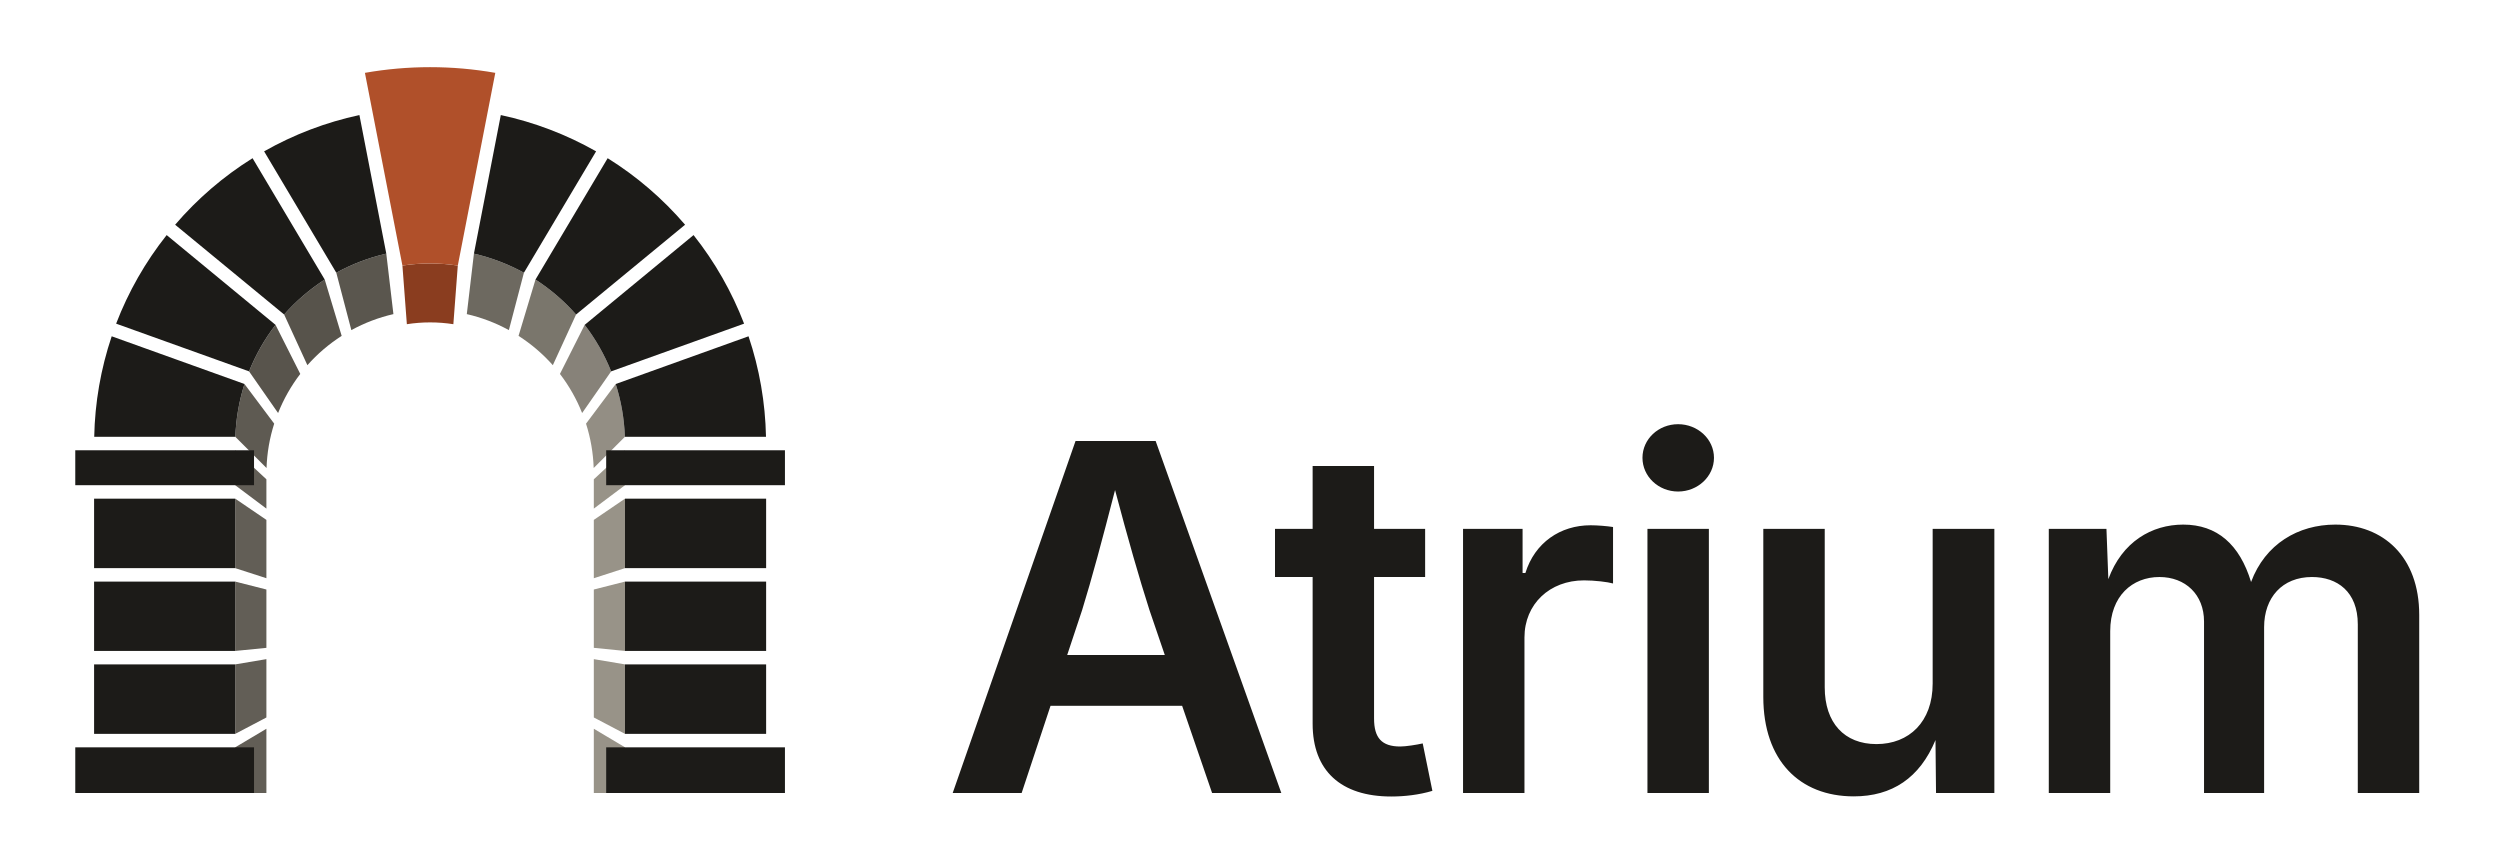
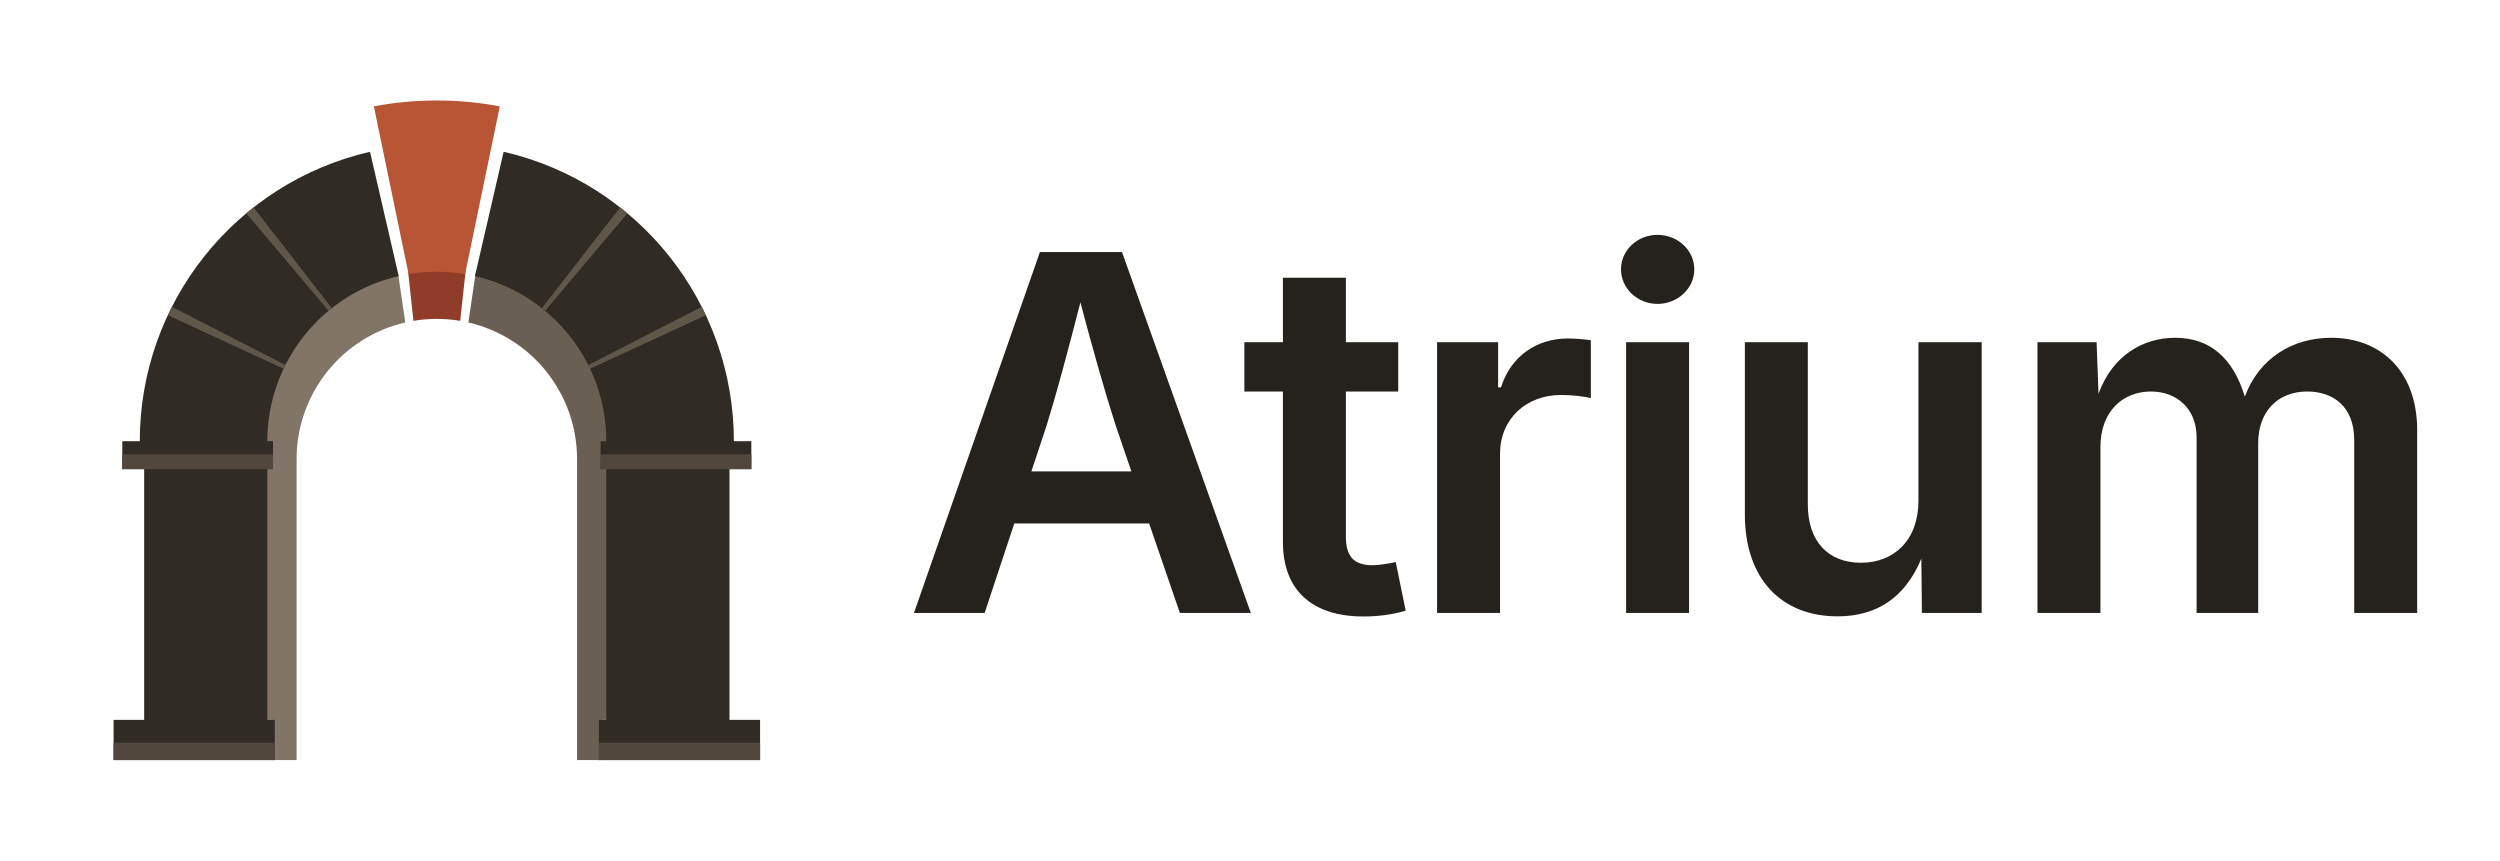
<svg xmlns="http://www.w3.org/2000/svg" viewBox="0 0 186 64" role="img" aria-label="Atrium">
-   <path fill="#938e84" d="M46.49 32.5A14.5 14.5 0 0 0 45.81 28.57L43.6 31.52A12.18 12.18 0 0 1 44.17 34.82Z" />
-   <path fill="#878279" d="M45.47 27.63A14.5 14.5 0 0 0 43.5 24.17L41.66 27.82A12.18 12.18 0 0 1 43.31 30.73Z" />
-   <path fill="#7a766c" d="M42.86 23.4A14.5 14.5 0 0 0 39.84 20.8L38.58 24.99A12.18 12.18 0 0 1 41.13 27.17Z" />
-   <path fill="#6d6960" d="M38.98 20.29A14.5 14.5 0 0 0 35.26 18.87L34.73 23.37A12.18 12.18 0 0 1 37.86 24.56Z" />
-   <path fill="#5a564e" d="M28.74 18.87A14.5 14.5 0 0 0 25.02 20.29L26.14 24.56A12.18 12.18 0 0 1 29.27 23.37Z" />
-   <path fill="#57534b" d="M24.16 20.8A14.5 14.5 0 0 0 21.14 23.4L22.87 27.17A12.18 12.18 0 0 1 25.42 24.99Z" />
-   <path fill="#58544c" d="M20.5 24.17A14.5 14.5 0 0 0 18.53 27.63L20.69 30.73A12.18 12.18 0 0 1 22.34 27.82Z" />
-   <path fill="#5e5a52" d="M18.19 28.57A14.5 14.5 0 0 0 17.51 32.5L19.83 34.82A12.18 12.18 0 0 1 20.4 31.52Z" />
-   <path fill="#989388" d="M46.5 37.1L46.5 42.27L44.18 43.02L44.18 38.68Z" />
-   <path fill="#989388" d="M46.5 43.27L46.5 48.43L44.18 48.2L44.18 43.86Z" />
-   <path fill="#989388" d="M46.5 49.43L46.5 54.6L44.18 53.38L44.18 49.04Z" />
-   <path fill="#989388" d="M46.5 33.5L46.5 36.1L44.18 37.84L44.18 35.66Z" />
-   <path fill="#989388" d="M46.5 55.6L46.5 59L44.18 59L44.18 54.22Z" />
-   <path fill="#625e56" d="M17.5 37.1L17.5 42.27L19.82 43.02L19.82 38.68Z" />
-   <path fill="#625e56" d="M17.5 43.27L17.5 48.43L19.82 48.2L19.82 43.86Z" />
-   <path fill="#625e56" d="M17.5 49.43L17.5 54.6L19.82 53.38L19.82 49.04Z" />
-   <path fill="#625e56" d="M17.5 33.5L17.5 36.1L19.82 37.84L19.82 35.66Z" />
-   <path fill="#625e56" d="M17.5 55.6L17.5 59L19.82 59L19.82 54.22Z" />
-   <path fill="#8a3d1f" d="M34.06 19.76A13.4 13.4 0 0 0 29.94 19.76L30.27 24.12A11.26 11.26 0 0 1 33.73 24.12Z" />
-   <path fill="#1c1b18" d="M56.99 32.5A25 25 0 0 0 55.69 25.02L45.81 28.57A14.5 14.5 0 0 1 46.49 32.5ZM55.36 24.08A25 25 0 0 0 51.6 17.49L43.5 24.17A14.5 14.5 0 0 1 45.47 27.63ZM50.97 16.72A25 25 0 0 0 45.21 11.77L39.84 20.8A14.5 14.5 0 0 1 42.86 23.4ZM44.35 11.26A25 25 0 0 0 37.26 8.56L35.26 18.87A14.5 14.5 0 0 1 38.98 20.29ZM26.74 8.56A25 25 0 0 0 19.65 11.26L25.02 20.29A14.5 14.5 0 0 1 28.74 18.87ZM18.79 11.77A25 25 0 0 0 13.03 16.72L21.14 23.4A14.5 14.5 0 0 1 24.16 20.8ZM12.4 17.49A25 25 0 0 0 8.64 24.08L18.53 27.63A14.5 14.5 0 0 1 20.5 24.17ZM8.31 25.02A25 25 0 0 0 7.01 32.5L17.51 32.5A14.5 14.5 0 0 1 18.19 28.57ZM5.6 33.5H18.9V36.1H5.6ZM7 37.1H17.5V42.27H7ZM7 43.27H17.5V48.43H7ZM7 49.43H17.5V54.6H7ZM5.6 55.6H18.9V59H5.6ZM45.1 33.5H58.4V36.1H45.1ZM46.5 37.1H57V42.27H46.5ZM46.5 43.27H57V48.43H46.5ZM46.5 49.43H57V54.6H46.5ZM45.1 55.6H58.4V59H45.1Z" />
-   <path fill="#b0502a" d="M36.85 5.42A28 28 0 0 0 27.15 5.42L29.94 19.76A13.4 13.4 0 0 1 34.06 19.76Z" />
-   <path fill="#1c1b18" d="M70.88 59L76.01 59L78.16 52.51L87.95 52.51L90.18 59L95.33 59L85.98 32.81L80.02 32.81ZM79.4 48.73L80.51 45.39C81.23 43.06 82.02 40.12 82.96 36.46C83.92 40.09 84.75 42.99 85.52 45.39L86.66 48.73ZM106.03 39.35L102.23 39.35L102.23 34.67L97.66 34.67L97.66 39.35L94.86 39.35L94.86 42.93L97.66 42.93L97.66 53.85C97.66 57.33 99.75 59.26 103.51 59.26C104.48 59.26 105.57 59.14 106.57 58.84L105.85 55.31C105.41 55.41 104.6 55.54 104.18 55.54C102.79 55.54 102.23 54.89 102.23 53.46L102.23 42.93L106.03 42.93ZM108.85 59L113.42 59L113.42 47.43C113.42 44.94 115.3 43.18 117.85 43.18C118.66 43.18 119.62 43.3 120.01 43.41L120.01 39.21C119.57 39.14 118.85 39.08 118.34 39.08C116.09 39.08 114.19 40.37 113.49 42.63L113.28 42.63L113.28 39.35L108.85 39.35ZM122.57 59L127.14 59L127.14 39.35L122.57 39.35ZM124.85 36.57C126.31 36.57 127.52 35.45 127.52 34.06C127.52 32.67 126.31 31.56 124.85 31.56C123.39 31.56 122.2 32.67 122.2 34.06C122.2 35.45 123.39 36.57 124.85 36.57ZM137.92 59.25C140.77 59.25 142.83 57.88 144 55.06L144.04 59L148.38 59L148.38 39.35L143.79 39.35L143.79 50.86C143.79 53.71 142.03 55.36 139.61 55.36C137.22 55.36 135.76 53.78 135.76 51.14L135.76 39.35L131.19 39.35L131.19 51.85C131.19 56.57 133.88 59.25 137.92 59.25ZM152.43 59L157 59L157 46.96C157 44.34 158.65 42.93 160.66 42.93C162.59 42.93 163.98 44.23 163.98 46.24L163.98 59L168.45 59L168.45 46.66C168.45 44.46 169.8 42.93 172.01 42.93C173.89 42.93 175.42 44.02 175.42 46.45L175.42 59L179.99 59L179.99 45.75C179.99 41.39 177.29 39.03 173.75 39.03C170.99 39.03 168.53 40.47 167.48 43.3C166.63 40.51 164.96 39.03 162.43 39.03C160.1 39.03 157.88 40.3 156.86 43.09L156.72 39.35L152.43 39.35Z" />
+   <g transform="translate(0 0)">
+     <g transform="scale(.65)">
+       <path fill="#817568" d="M45.557 31.256A19.75 19.75 0 0 0 30.25 50.5L30.25 53.7V82.4H31.1V87H33.95V52.55A16.05 16.05 0 0 1 46.39 36.911Z" />
+       <g transform="translate(100 0) scale(-1 1)">
+         <path fill="#695F52" d="M45.557 31.256A19.75 19.75 0 0 0 30.25 50.5L30.25 53.7V82.4H31.1V87H33.95V52.55A16.05 16.05 0 0 1 46.39 36.911Z" />
+       </g>
+       <path fill="#302B25" d="M42.352 17.371A34 34 0 0 0 16 50.5H14 V53.7H16.5V82.4H13V87H31.45V82.4H30.6V53.7H31.25V50.5H30.6A19.4 19.4 0 0 1 45.636 31.597Z" />
+       <path fill="#60574B" d="M28.191 24.416A34 34 0 0 1 29.021 23.744L37.976 35.275A19.4 19.4 0 0 0 37.608 35.574Z" />
+       <path fill="#60574B" d="M19.211 36.077A34 34 0 0 1 19.679 35.117L32.669 41.783A19.4 19.4 0 0 0 32.461 42.209Z" />
+       <path fill="#51473D" d="M14 52H31.25V53.7H14ZM13 85H31.45V87H13Z" />
+       <g transform="translate(100 0) scale(-1 1)">
+         <path fill="#302B25" d="M42.352 17.371A34 34 0 0 0 16 50.5H14 V53.7H16.5V82.4H13V87H31.45V82.4H30.6V53.7H31.25V50.5H30.6A19.4 19.4 0 0 1 45.636 31.597Z" />
+         <path fill="#60574B" d="M28.191 24.416A34 34 0 0 1 29.021 23.744L37.976 35.275A19.4 19.4 0 0 0 37.608 35.574Z" />
+         <path fill="#60574B" d="M19.211 36.077A34 34 0 0 1 19.679 35.117L32.669 41.783A19.4 19.4 0 0 0 32.461 42.209Z" />
+         <path fill="#51473D" d="M14 52H31.25V53.7H14ZM13 85H31.45V87H13Z" />
+       </g>
+       <path fill="#8F3C28" d="M46.706 31.027A19.75 19.75 0 0 1 53.294 31.027L52.677 36.725A16.05 16.05 0 0 0 47.323 36.725Z" />
+       <path fill="#B85535" d="M42.792 12.172A39 39 0 0 1 57.208 12.172L53.235 31.372A19.4 19.4 0 0 0 46.765 31.372Z" />
+     </g>
+     <path transform="translate(68 45.6) scale(1.025) translate(-70.88 -59)" fill="#25221D" d="M70.88 59L76.01 59L78.16 52.51L87.95 52.51L90.18 59L95.33 59L85.98 32.81L80.02 32.81ZM79.4 48.73L80.51 45.39C81.23 43.06 82.02 40.12 82.96 36.46C83.92 40.09 84.75 42.99 85.52 45.39L86.66 48.73ZM106.03 39.35L102.23 39.35L102.23 34.67L97.66 34.67L97.66 39.35L94.86 39.35L94.86 42.93L97.66 42.93L97.66 53.85C97.66 57.33 99.75 59.26 103.51 59.26C104.48 59.26 105.57 59.14 106.57 58.84L105.85 55.31C105.41 55.41 104.6 55.54 104.18 55.54C102.79 55.54 102.23 54.89 102.23 53.46L102.23 42.93L106.03 42.93ZM108.85 59L113.42 59L113.42 47.43C113.42 44.94 115.3 43.18 117.85 43.18C118.66 43.18 119.62 43.3 120.01 43.41L120.01 39.21C119.57 39.14 118.85 39.08 118.34 39.08C116.09 39.08 114.19 40.37 113.49 42.63L113.28 42.63L113.28 39.35L108.85 39.35ZM122.57 59L127.14 59L127.14 39.35L122.57 39.35ZM124.85 36.57C126.31 36.57 127.52 35.45 127.52 34.06C127.52 32.67 126.31 31.56 124.85 31.56C123.39 31.56 122.2 32.67 122.2 34.06C122.2 35.45 123.39 36.57 124.85 36.57ZM137.92 59.25C140.77 59.25 142.83 57.88 144 55.06L144.04 59L148.38 59L148.38 39.35L143.79 39.35L143.79 50.86C143.79 53.71 142.03 55.36 139.61 55.36C137.22 55.36 135.76 53.78 135.76 51.14L135.76 39.35L131.19 39.35L131.19 51.85C131.19 56.57 133.88 59.25 137.92 59.25ZM152.43 59L157 59L157 46.96C157 44.34 158.65 42.93 160.66 42.93C162.59 42.93 163.98 44.23 163.98 46.24L163.98 59L168.45 59L168.45 46.66C168.45 44.46 169.8 42.93 172.01 42.93C173.89 42.93 175.42 44.02 175.42 46.45L175.42 59L179.99 59L179.99 45.75C179.99 41.39 177.29 39.03 173.75 39.03C170.99 39.03 168.53 40.47 167.48 43.3C166.63 40.51 164.96 39.03 162.43 39.03C160.1 39.03 157.88 40.3 156.86 43.09L156.72 39.35L152.43 39.35Z" />
+   </g>
</svg>
